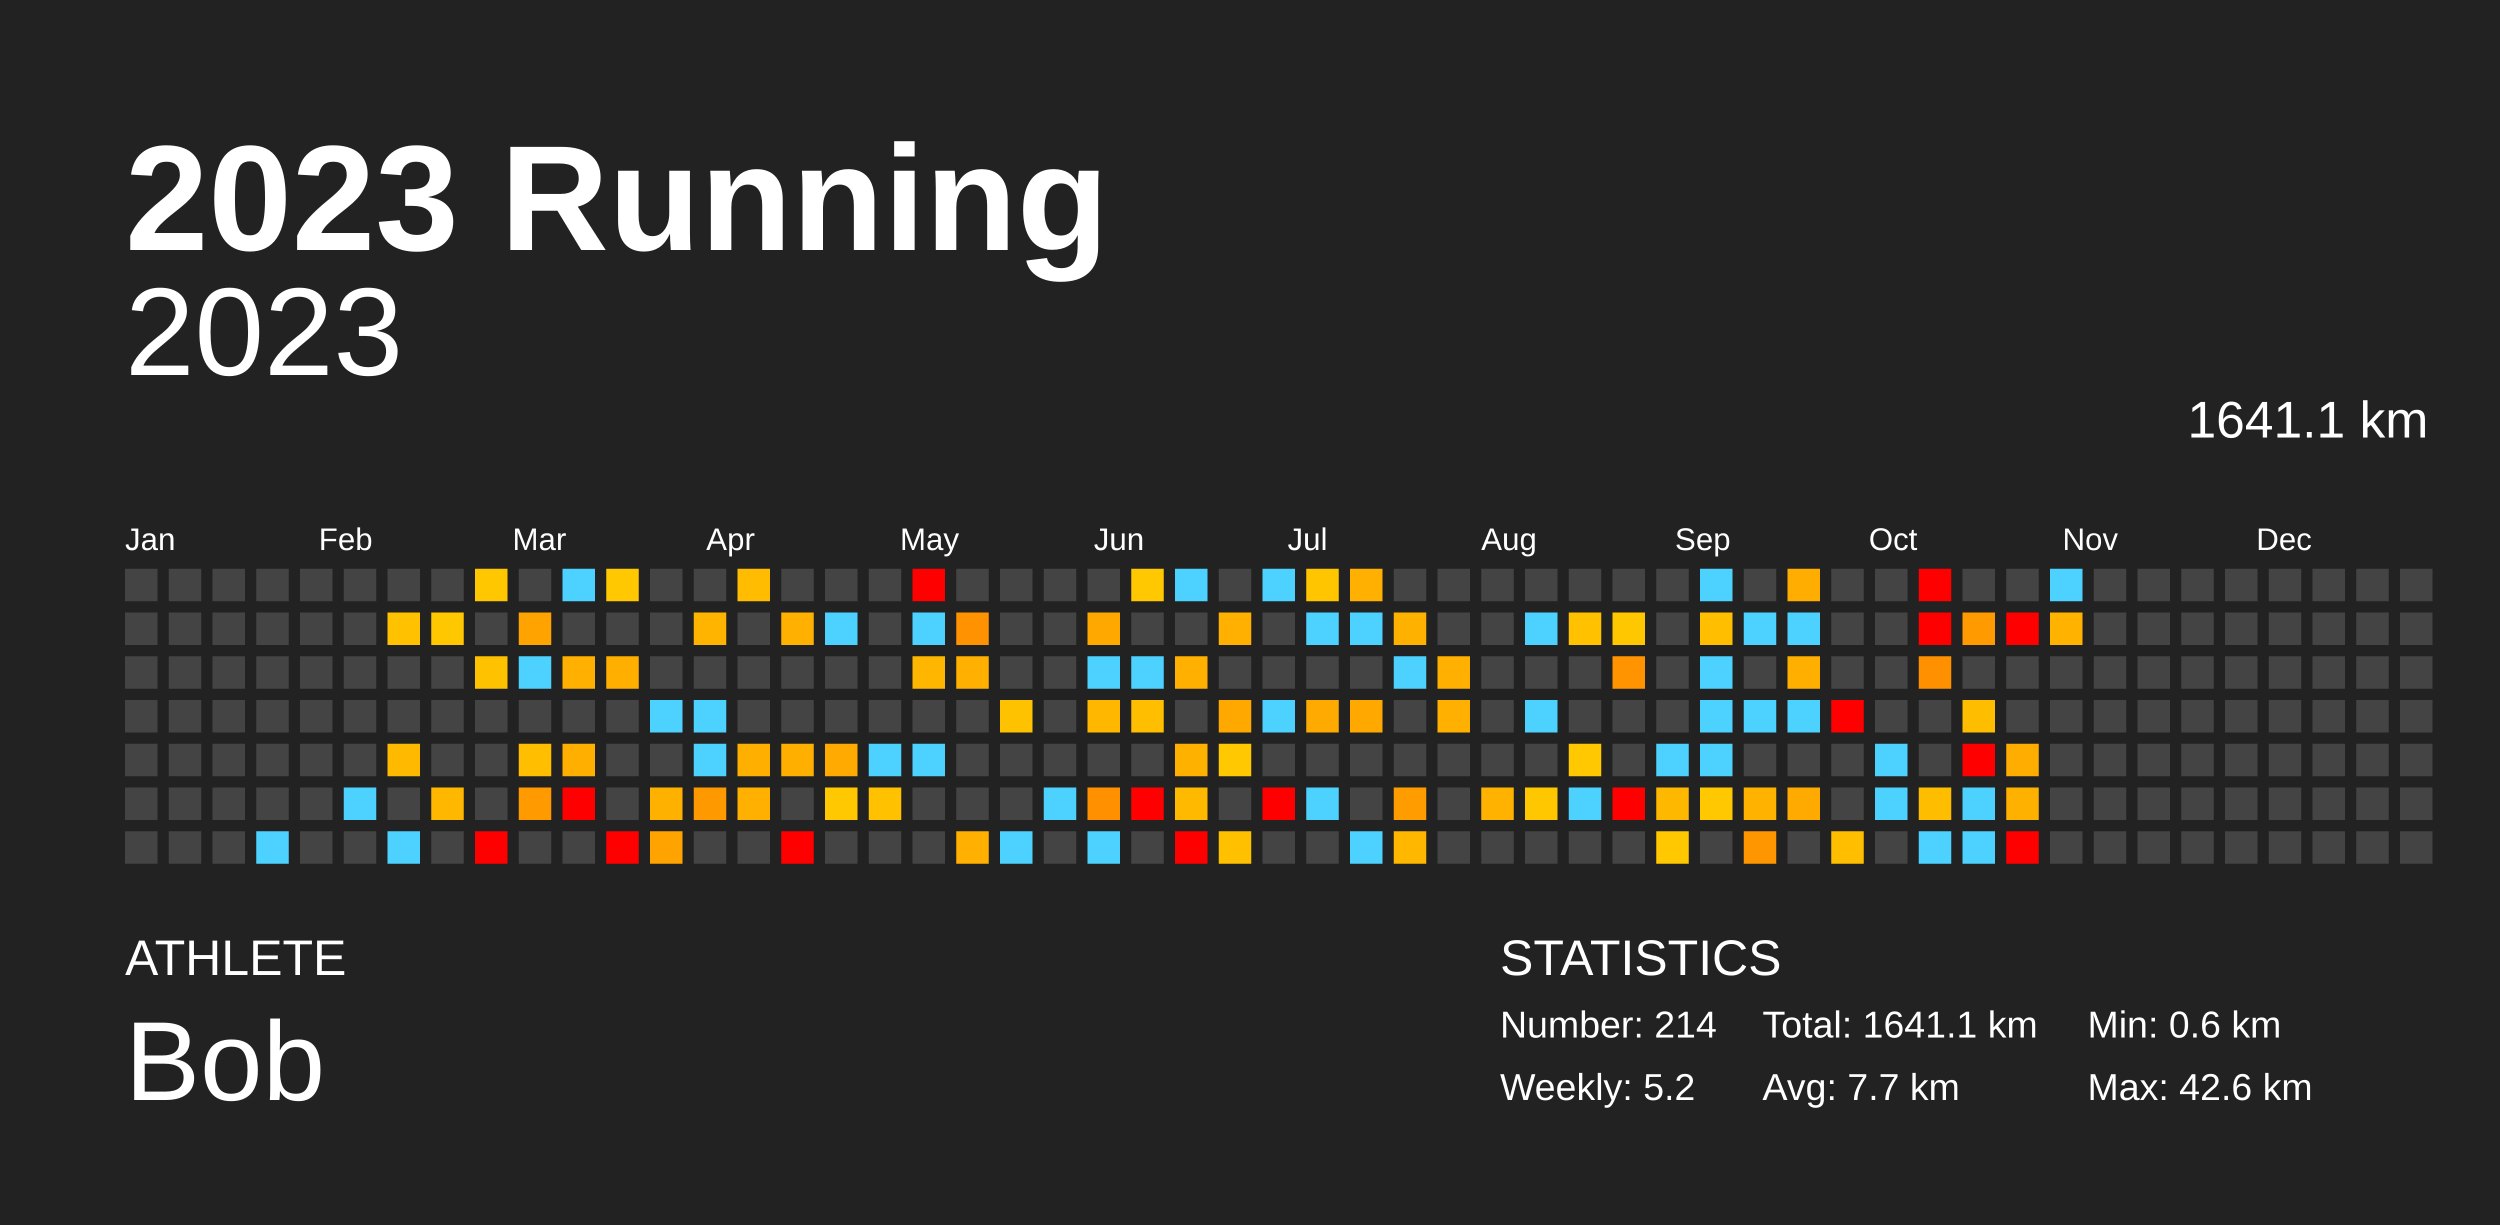
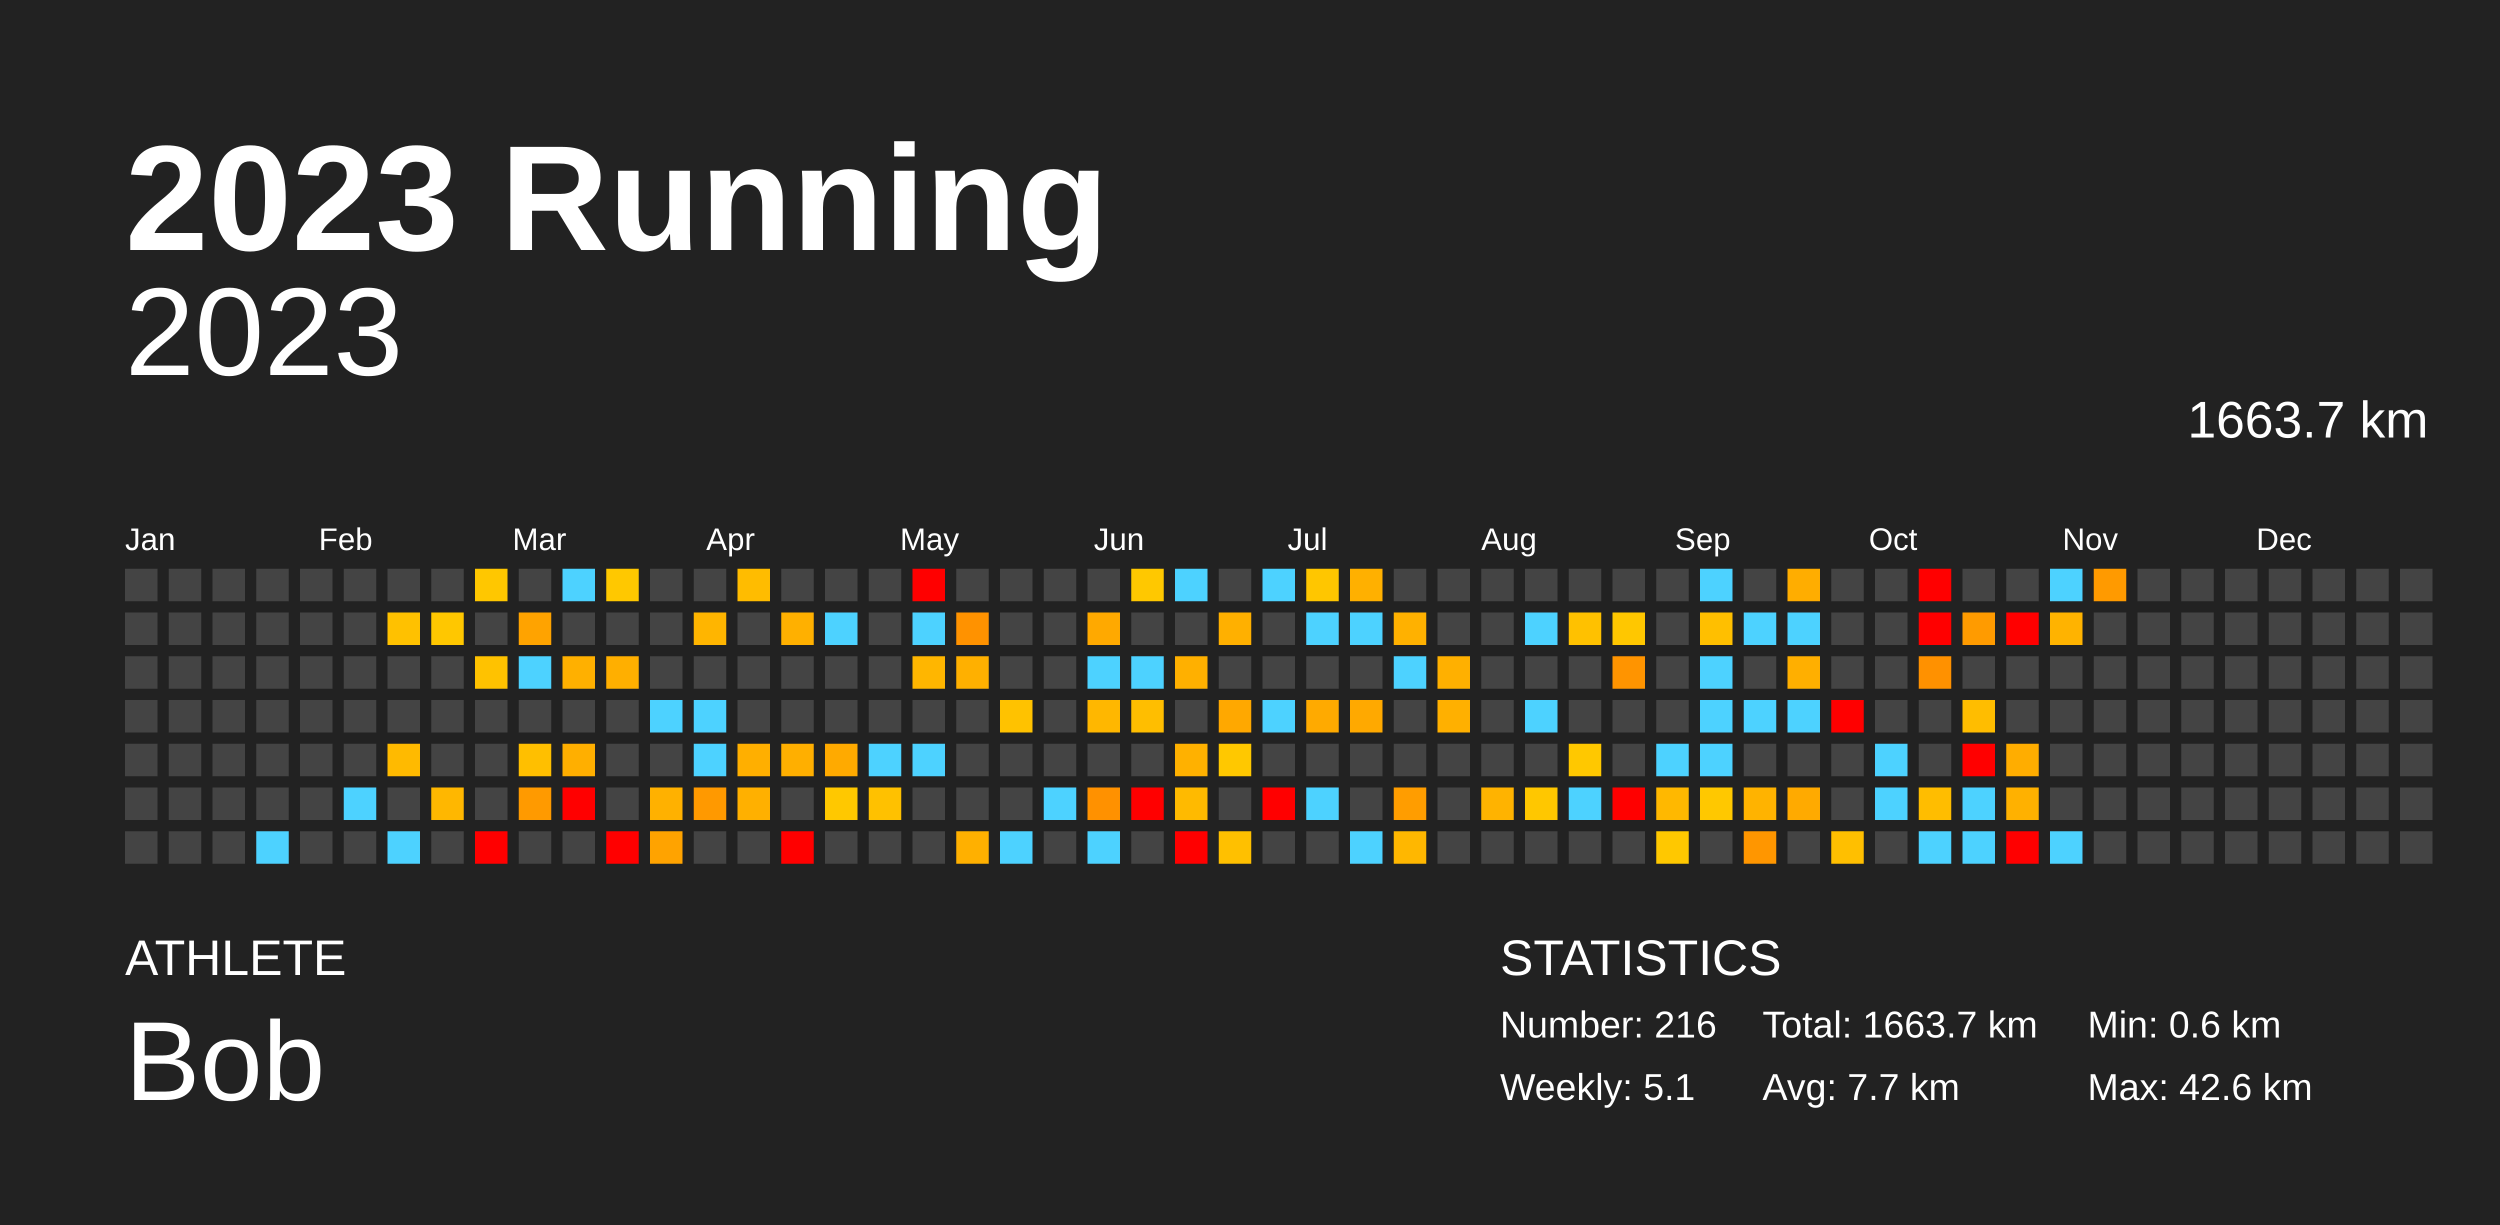
<svg xmlns="http://www.w3.org/2000/svg" baseProfile="full" height="98mm" version="1.1" viewBox="0,0,200,98" width="200mm">
  <defs />
  <rect fill="#222222" height="98" width="200" x="0" y="0" />
  <text fill="#FFFFFF" style="font-size:12px; font-family:Arial; font-weight:bold;" x="10" y="20">2023 Running</text>
  <text fill="#FFFFFF" style="font-size:4px; font-family:Arial" x="10" y="78">ATHLETE</text>
  <text fill="#FFFFFF" style="font-size:9px; font-family:Arial" x="10" y="88">Bob</text>
  <text fill="#FFFFFF" style="font-size:4px; font-family:Arial" x="120" y="78">STATISTICS</text>
-   <text fill="#FFFFFF" style="font-size:3px; font-family:Arial" x="120" y="83">Number: 214</text>
-   <text fill="#FFFFFF" style="font-size:3px; font-family:Arial" x="120" y="88">Weekly: 5.2</text>
-   <text fill="#FFFFFF" style="font-size:3px; font-family:Arial" x="141" y="83">Total: 1641.1 km</text>
+   <text fill="#FFFFFF" style="font-size:3px; font-family:Arial" x="120" y="83">Number: 216</text>
+   <text fill="#FFFFFF" style="font-size:3px; font-family:Arial" x="120" y="88">Weekly: 5.1</text>
+   <text fill="#FFFFFF" style="font-size:3px; font-family:Arial" x="141" y="83">Total: 1663.7 km</text>
  <text fill="#FFFFFF" style="font-size:3px; font-family:Arial" x="141" y="88">Avg: 7.7 km</text>
  <text fill="#FFFFFF" style="font-size:3px; font-family:Arial" x="167" y="83">Min: 0.6 km</text>
  <text fill="#FFFFFF" style="font-size:3px; font-family:Arial" x="167" y="88">Max: 42.6 km</text>
  <text alignment-baseline="hanging" fill="#FFFFFF" style="font-size:10.0px; font-family:Arial;" x="10" y="30">2023</text>
-   <text alignment-baseline="hanging" fill="#FFFFFF" style="font-size:4.125px; font-family:Arial;" x="175" y="35">1641.1 km</text>
+   <text alignment-baseline="hanging" fill="#FFFFFF" style="font-size:4.125px; font-family:Arial;" x="175" y="35">1663.7 km</text>
  <text fill="#FFFFFF" style="font-size:2.5px; font-family:Arial" x="10.0" y="44">Jan</text>
  <text fill="#FFFFFF" style="font-size:2.5px; font-family:Arial" x="25.5" y="44">Feb</text>
  <text fill="#FFFFFF" style="font-size:2.5px; font-family:Arial" x="41.0" y="44">Mar</text>
  <text fill="#FFFFFF" style="font-size:2.5px; font-family:Arial" x="56.5" y="44">Apr</text>
  <text fill="#FFFFFF" style="font-size:2.5px; font-family:Arial" x="72.0" y="44">May</text>
  <text fill="#FFFFFF" style="font-size:2.5px; font-family:Arial" x="87.5" y="44">Jun</text>
  <text fill="#FFFFFF" style="font-size:2.5px; font-family:Arial" x="103.0" y="44">Jul</text>
  <text fill="#FFFFFF" style="font-size:2.5px; font-family:Arial" x="118.5" y="44">Aug</text>
  <text fill="#FFFFFF" style="font-size:2.5px; font-family:Arial" x="134.0" y="44">Sep</text>
  <text fill="#FFFFFF" style="font-size:2.5px; font-family:Arial" x="149.5" y="44">Oct</text>
  <text fill="#FFFFFF" style="font-size:2.5px; font-family:Arial" x="165.0" y="44">Nov</text>
  <text fill="#FFFFFF" style="font-size:2.5px; font-family:Arial" x="180.5" y="44">Dec</text>
  <rect fill="#444444" height="2.6" width="2.6" x="10.0" y="45.5" />
  <rect fill="#444444" height="2.6" width="2.6" x="10.0" y="49.0" />
  <rect fill="#444444" height="2.6" width="2.6" x="10.0" y="52.5" />
  <rect fill="#444444" height="2.6" width="2.6" x="10.0" y="56.0" />
  <rect fill="#444444" height="2.6" width="2.6" x="10.0" y="59.5" />
  <rect fill="#444444" height="2.6" width="2.6" x="10.0" y="63.0" />
  <rect fill="#444444" height="2.6" width="2.6" x="10.0" y="66.5" />
  <rect fill="#444444" height="2.6" width="2.6" x="13.5" y="45.5" />
  <rect fill="#444444" height="2.6" width="2.6" x="13.5" y="49.0" />
  <rect fill="#444444" height="2.6" width="2.6" x="13.5" y="52.5" />
  <rect fill="#444444" height="2.6" width="2.6" x="13.5" y="56.0" />
  <rect fill="#444444" height="2.6" width="2.6" x="13.5" y="59.5" />
  <rect fill="#444444" height="2.6" width="2.6" x="13.5" y="63.0" />
  <rect fill="#444444" height="2.6" width="2.6" x="13.5" y="66.5" />
  <rect fill="#444444" height="2.6" width="2.6" x="17.0" y="45.5" />
  <rect fill="#444444" height="2.6" width="2.6" x="17.0" y="49.0" />
  <rect fill="#444444" height="2.6" width="2.6" x="17.0" y="52.5" />
  <rect fill="#444444" height="2.6" width="2.6" x="17.0" y="56.0" />
  <rect fill="#444444" height="2.6" width="2.6" x="17.0" y="59.5" />
  <rect fill="#444444" height="2.6" width="2.6" x="17.0" y="63.0" />
  <rect fill="#444444" height="2.6" width="2.6" x="17.0" y="66.5" />
  <rect fill="#444444" height="2.6" width="2.6" x="20.5" y="45.5" />
  <rect fill="#444444" height="2.6" width="2.6" x="20.5" y="49.0" />
  <rect fill="#444444" height="2.6" width="2.6" x="20.5" y="52.5" />
  <rect fill="#444444" height="2.6" width="2.6" x="20.5" y="56.0" />
  <rect fill="#444444" height="2.6" width="2.6" x="20.5" y="59.5" />
  <rect fill="#444444" height="2.6" width="2.6" x="20.5" y="63.0" />
  <rect fill="#4dd2ff" height="2.6" width="2.6" x="20.5" y="66.5" />
  <rect fill="#444444" height="2.6" width="2.6" x="24.0" y="45.5" />
  <rect fill="#444444" height="2.6" width="2.6" x="24.0" y="49.0" />
  <rect fill="#444444" height="2.6" width="2.6" x="24.0" y="52.5" />
  <rect fill="#444444" height="2.6" width="2.6" x="24.0" y="56.0" />
  <rect fill="#444444" height="2.6" width="2.6" x="24.0" y="59.5" />
  <rect fill="#444444" height="2.6" width="2.6" x="24.0" y="63.0" />
  <rect fill="#444444" height="2.6" width="2.6" x="24.0" y="66.5" />
  <rect fill="#444444" height="2.6" width="2.6" x="27.5" y="45.5" />
  <rect fill="#444444" height="2.6" width="2.6" x="27.5" y="49.0" />
  <rect fill="#444444" height="2.6" width="2.6" x="27.5" y="52.5" />
  <rect fill="#444444" height="2.6" width="2.6" x="27.5" y="56.0" />
  <rect fill="#444444" height="2.6" width="2.6" x="27.5" y="59.5" />
  <rect fill="#4dd2ff" height="2.6" width="2.6" x="27.5" y="63.0" />
  <rect fill="#444444" height="2.6" width="2.6" x="27.5" y="66.5" />
  <rect fill="#444444" height="2.6" width="2.6" x="31.0" y="45.5" />
  <rect fill="#ffc100" height="2.6" width="2.6" x="31.0" y="49.0" />
  <rect fill="#444444" height="2.6" width="2.6" x="31.0" y="52.5" />
  <rect fill="#444444" height="2.6" width="2.6" x="31.0" y="56.0" />
  <rect fill="#ffba00" height="2.6" width="2.6" x="31.0" y="59.5" />
  <rect fill="#444444" height="2.6" width="2.6" x="31.0" y="63.0" />
  <rect fill="#4dd2ff" height="2.6" width="2.6" x="31.0" y="66.5" />
  <rect fill="#444444" height="2.6" width="2.6" x="34.5" y="45.5" />
  <rect fill="#ffc700" height="2.6" width="2.6" x="34.5" y="49.0" />
  <rect fill="#444444" height="2.6" width="2.6" x="34.5" y="52.5" />
  <rect fill="#444444" height="2.6" width="2.6" x="34.5" y="56.0" />
  <rect fill="#444444" height="2.6" width="2.6" x="34.5" y="59.5" />
  <rect fill="#ffb700" height="2.6" width="2.6" x="34.5" y="63.0" />
  <rect fill="#444444" height="2.6" width="2.6" x="34.5" y="66.5" />
  <rect fill="#ffc700" height="2.6" width="2.6" x="38.0" y="45.5" />
  <rect fill="#444444" height="2.6" width="2.6" x="38.0" y="49.0" />
  <rect fill="#ffc200" height="2.6" width="2.6" x="38.0" y="52.5" />
  <rect fill="#444444" height="2.6" width="2.6" x="38.0" y="56.0" />
  <rect fill="#444444" height="2.6" width="2.6" x="38.0" y="59.5" />
  <rect fill="#444444" height="2.6" width="2.6" x="38.0" y="63.0" />
  <rect fill="red" height="2.6" width="2.6" x="38.0" y="66.5" />
  <rect fill="#444444" height="2.6" width="2.6" x="41.5" y="45.5" />
  <rect fill="#ffa300" height="2.6" width="2.6" x="41.5" y="49.0" />
  <rect fill="#4dd2ff" height="2.6" width="2.6" x="41.5" y="52.5" />
  <rect fill="#444444" height="2.6" width="2.6" x="41.5" y="56.0" />
  <rect fill="#ffbf00" height="2.6" width="2.6" x="41.5" y="59.5" />
  <rect fill="#ff9a00" height="2.6" width="2.6" x="41.5" y="63.0" />
  <rect fill="#444444" height="2.6" width="2.6" x="41.5" y="66.5" />
  <rect fill="#4dd2ff" height="2.6" width="2.6" x="45.0" y="45.5" />
  <rect fill="#444444" height="2.6" width="2.6" x="45.0" y="49.0" />
  <rect fill="#ffb000" height="2.6" width="2.6" x="45.0" y="52.5" />
  <rect fill="#444444" height="2.6" width="2.6" x="45.0" y="56.0" />
  <rect fill="#ffaf00" height="2.6" width="2.6" x="45.0" y="59.5" />
  <rect fill="red" height="2.6" width="2.6" x="45.0" y="63.0" />
  <rect fill="#444444" height="2.6" width="2.6" x="45.0" y="66.5" />
  <rect fill="#ffc800" height="2.6" width="2.6" x="48.5" y="45.5" />
  <rect fill="#444444" height="2.6" width="2.6" x="48.5" y="49.0" />
  <rect fill="#ffaf00" height="2.6" width="2.6" x="48.5" y="52.5" />
  <rect fill="#444444" height="2.6" width="2.6" x="48.5" y="56.0" />
  <rect fill="#444444" height="2.6" width="2.6" x="48.5" y="59.5" />
  <rect fill="#444444" height="2.6" width="2.6" x="48.5" y="63.0" />
  <rect fill="red" height="2.6" width="2.6" x="48.5" y="66.5" />
  <rect fill="#444444" height="2.6" width="2.6" x="52.0" y="45.5" />
  <rect fill="#444444" height="2.6" width="2.6" x="52.0" y="49.0" />
  <rect fill="#444444" height="2.6" width="2.6" x="52.0" y="52.5" />
  <rect fill="#4dd2ff" height="2.6" width="2.6" x="52.0" y="56.0" />
  <rect fill="#444444" height="2.6" width="2.6" x="52.0" y="59.5" />
  <rect fill="#ffb100" height="2.6" width="2.6" x="52.0" y="63.0" />
  <rect fill="#ffa300" height="2.6" width="2.6" x="52.0" y="66.5" />
  <rect fill="#444444" height="2.6" width="2.6" x="55.5" y="45.5" />
  <rect fill="#ffb500" height="2.6" width="2.6" x="55.5" y="49.0" />
  <rect fill="#444444" height="2.6" width="2.6" x="55.5" y="52.5" />
  <rect fill="#4dd2ff" height="2.6" width="2.6" x="55.5" y="56.0" />
  <rect fill="#4dd2ff" height="2.6" width="2.6" x="55.5" y="59.5" />
  <rect fill="#ff9900" height="2.6" width="2.6" x="55.5" y="63.0" />
  <rect fill="#444444" height="2.6" width="2.6" x="55.5" y="66.5" />
  <rect fill="#ffbc00" height="2.6" width="2.6" x="59.0" y="45.5" />
  <rect fill="#444444" height="2.6" width="2.6" x="59.0" y="49.0" />
  <rect fill="#444444" height="2.6" width="2.6" x="59.0" y="52.5" />
  <rect fill="#444444" height="2.6" width="2.6" x="59.0" y="56.0" />
  <rect fill="#ffaf00" height="2.6" width="2.6" x="59.0" y="59.5" />
  <rect fill="#ffb000" height="2.6" width="2.6" x="59.0" y="63.0" />
  <rect fill="#444444" height="2.6" width="2.6" x="59.0" y="66.5" />
  <rect fill="#444444" height="2.6" width="2.6" x="62.5" y="45.5" />
  <rect fill="#ffb000" height="2.6" width="2.6" x="62.5" y="49.0" />
  <rect fill="#444444" height="2.6" width="2.6" x="62.5" y="52.5" />
  <rect fill="#444444" height="2.6" width="2.6" x="62.5" y="56.0" />
  <rect fill="#ffaf00" height="2.6" width="2.6" x="62.5" y="59.5" />
  <rect fill="#444444" height="2.6" width="2.6" x="62.5" y="63.0" />
  <rect fill="red" height="2.6" width="2.6" x="62.5" y="66.5" />
  <rect fill="#444444" height="2.6" width="2.6" x="66.0" y="45.5" />
  <rect fill="#4dd2ff" height="2.6" width="2.6" x="66.0" y="49.0" />
  <rect fill="#444444" height="2.6" width="2.6" x="66.0" y="52.5" />
  <rect fill="#444444" height="2.6" width="2.6" x="66.0" y="56.0" />
  <rect fill="#ffaa00" height="2.6" width="2.6" x="66.0" y="59.5" />
  <rect fill="#ffc800" height="2.6" width="2.6" x="66.0" y="63.0" />
  <rect fill="#444444" height="2.6" width="2.6" x="66.0" y="66.5" />
  <rect fill="#444444" height="2.6" width="2.6" x="69.5" y="45.5" />
  <rect fill="#444444" height="2.6" width="2.6" x="69.5" y="49.0" />
  <rect fill="#444444" height="2.6" width="2.6" x="69.5" y="52.5" />
  <rect fill="#444444" height="2.6" width="2.6" x="69.5" y="56.0" />
  <rect fill="#4dd2ff" height="2.6" width="2.6" x="69.5" y="59.5" />
  <rect fill="#ffc100" height="2.6" width="2.6" x="69.5" y="63.0" />
  <rect fill="#444444" height="2.6" width="2.6" x="69.5" y="66.5" />
  <rect fill="red" height="2.6" width="2.6" x="73.0" y="45.5" />
  <rect fill="#4dd2ff" height="2.6" width="2.6" x="73.0" y="49.0" />
  <rect fill="#ffb600" height="2.6" width="2.6" x="73.0" y="52.5" />
  <rect fill="#444444" height="2.6" width="2.6" x="73.0" y="56.0" />
  <rect fill="#4dd2ff" height="2.6" width="2.6" x="73.0" y="59.5" />
  <rect fill="#444444" height="2.6" width="2.6" x="73.0" y="63.0" />
  <rect fill="#444444" height="2.6" width="2.6" x="73.0" y="66.5" />
  <rect fill="#444444" height="2.6" width="2.6" x="76.5" y="45.5" />
  <rect fill="#ff9200" height="2.6" width="2.6" x="76.5" y="49.0" />
  <rect fill="#ffb000" height="2.6" width="2.6" x="76.5" y="52.5" />
  <rect fill="#444444" height="2.6" width="2.6" x="76.5" y="56.0" />
  <rect fill="#444444" height="2.6" width="2.6" x="76.5" y="59.5" />
  <rect fill="#444444" height="2.6" width="2.6" x="76.5" y="63.0" />
  <rect fill="#ffb000" height="2.6" width="2.6" x="76.5" y="66.5" />
  <rect fill="#444444" height="2.6" width="2.6" x="80.0" y="45.5" />
  <rect fill="#444444" height="2.6" width="2.6" x="80.0" y="49.0" />
  <rect fill="#444444" height="2.6" width="2.6" x="80.0" y="52.5" />
  <rect fill="#ffc200" height="2.6" width="2.6" x="80.0" y="56.0" />
  <rect fill="#444444" height="2.6" width="2.6" x="80.0" y="59.5" />
  <rect fill="#444444" height="2.6" width="2.6" x="80.0" y="63.0" />
  <rect fill="#4dd2ff" height="2.6" width="2.6" x="80.0" y="66.5" />
  <rect fill="#444444" height="2.6" width="2.6" x="83.5" y="45.5" />
  <rect fill="#444444" height="2.6" width="2.6" x="83.5" y="49.0" />
  <rect fill="#444444" height="2.6" width="2.6" x="83.5" y="52.5" />
  <rect fill="#444444" height="2.6" width="2.6" x="83.5" y="56.0" />
  <rect fill="#444444" height="2.6" width="2.6" x="83.5" y="59.5" />
  <rect fill="#4dd2ff" height="2.6" width="2.6" x="83.5" y="63.0" />
  <rect fill="#444444" height="2.6" width="2.6" x="83.5" y="66.5" />
  <rect fill="#444444" height="2.6" width="2.6" x="87.0" y="45.5" />
  <rect fill="#ffa900" height="2.6" width="2.6" x="87.0" y="49.0" />
  <rect fill="#4dd2ff" height="2.6" width="2.6" x="87.0" y="52.5" />
  <rect fill="#ffb700" height="2.6" width="2.6" x="87.0" y="56.0" />
  <rect fill="#444444" height="2.6" width="2.6" x="87.0" y="59.5" />
  <rect fill="#ff9100" height="2.6" width="2.6" x="87.0" y="63.0" />
  <rect fill="#4dd2ff" height="2.6" width="2.6" x="87.0" y="66.5" />
  <rect fill="#ffc800" height="2.6" width="2.6" x="90.5" y="45.5" />
  <rect fill="#444444" height="2.6" width="2.6" x="90.5" y="49.0" />
  <rect fill="#4dd2ff" height="2.6" width="2.6" x="90.5" y="52.5" />
  <rect fill="#ffbe00" height="2.6" width="2.6" x="90.5" y="56.0" />
  <rect fill="#444444" height="2.6" width="2.6" x="90.5" y="59.5" />
  <rect fill="red" height="2.6" width="2.6" x="90.5" y="63.0" />
  <rect fill="#444444" height="2.6" width="2.6" x="90.5" y="66.5" />
  <rect fill="#4dd2ff" height="2.6" width="2.6" x="94.0" y="45.5" />
  <rect fill="#444444" height="2.6" width="2.6" x="94.0" y="49.0" />
  <rect fill="#ffb000" height="2.6" width="2.6" x="94.0" y="52.5" />
  <rect fill="#444444" height="2.6" width="2.6" x="94.0" y="56.0" />
  <rect fill="#ffb100" height="2.6" width="2.6" x="94.0" y="59.5" />
  <rect fill="#ffba00" height="2.6" width="2.6" x="94.0" y="63.0" />
  <rect fill="red" height="2.6" width="2.6" x="94.0" y="66.5" />
  <rect fill="#444444" height="2.6" width="2.6" x="97.5" y="45.5" />
  <rect fill="#ffb000" height="2.6" width="2.6" x="97.5" y="49.0" />
  <rect fill="#444444" height="2.6" width="2.6" x="97.5" y="52.5" />
  <rect fill="#ffa800" height="2.6" width="2.6" x="97.5" y="56.0" />
  <rect fill="#ffc800" height="2.6" width="2.6" x="97.5" y="59.5" />
  <rect fill="#444444" height="2.6" width="2.6" x="97.5" y="63.0" />
  <rect fill="#ffc000" height="2.6" width="2.6" x="97.5" y="66.5" />
  <rect fill="#4dd2ff" height="2.6" width="2.6" x="101.0" y="45.5" />
  <rect fill="#444444" height="2.6" width="2.6" x="101.0" y="49.0" />
  <rect fill="#444444" height="2.6" width="2.6" x="101.0" y="52.5" />
  <rect fill="#4dd2ff" height="2.6" width="2.6" x="101.0" y="56.0" />
  <rect fill="#444444" height="2.6" width="2.6" x="101.0" y="59.5" />
  <rect fill="red" height="2.6" width="2.6" x="101.0" y="63.0" />
  <rect fill="#444444" height="2.6" width="2.6" x="101.0" y="66.5" />
  <rect fill="#ffc600" height="2.6" width="2.6" x="104.5" y="45.5" />
  <rect fill="#4dd2ff" height="2.6" width="2.6" x="104.5" y="49.0" />
  <rect fill="#444444" height="2.6" width="2.6" x="104.5" y="52.5" />
  <rect fill="#ffaa00" height="2.6" width="2.6" x="104.5" y="56.0" />
  <rect fill="#444444" height="2.6" width="2.6" x="104.5" y="59.5" />
  <rect fill="#4dd2ff" height="2.6" width="2.6" x="104.5" y="63.0" />
  <rect fill="#444444" height="2.6" width="2.6" x="104.5" y="66.5" />
  <rect fill="#ffb000" height="2.6" width="2.6" x="108.0" y="45.5" />
  <rect fill="#4dd2ff" height="2.6" width="2.6" x="108.0" y="49.0" />
  <rect fill="#444444" height="2.6" width="2.6" x="108.0" y="52.5" />
  <rect fill="#ffa900" height="2.6" width="2.6" x="108.0" y="56.0" />
  <rect fill="#444444" height="2.6" width="2.6" x="108.0" y="59.5" />
  <rect fill="#444444" height="2.6" width="2.6" x="108.0" y="63.0" />
  <rect fill="#4dd2ff" height="2.6" width="2.6" x="108.0" y="66.5" />
  <rect fill="#444444" height="2.6" width="2.6" x="111.5" y="45.5" />
  <rect fill="#ffb100" height="2.6" width="2.6" x="111.5" y="49.0" />
  <rect fill="#4dd2ff" height="2.6" width="2.6" x="111.5" y="52.5" />
  <rect fill="#444444" height="2.6" width="2.6" x="111.5" y="56.0" />
  <rect fill="#444444" height="2.6" width="2.6" x="111.5" y="59.5" />
  <rect fill="#ff9d00" height="2.6" width="2.6" x="111.5" y="63.0" />
  <rect fill="#ffb700" height="2.6" width="2.6" x="111.5" y="66.5" />
  <rect fill="#444444" height="2.6" width="2.6" x="115.0" y="45.5" />
  <rect fill="#444444" height="2.6" width="2.6" x="115.0" y="49.0" />
  <rect fill="#ffb000" height="2.6" width="2.6" x="115.0" y="52.5" />
  <rect fill="#ffb000" height="2.6" width="2.6" x="115.0" y="56.0" />
  <rect fill="#444444" height="2.6" width="2.6" x="115.0" y="59.5" />
  <rect fill="#444444" height="2.6" width="2.6" x="115.0" y="63.0" />
  <rect fill="#444444" height="2.6" width="2.6" x="115.0" y="66.5" />
  <rect fill="#444444" height="2.6" width="2.6" x="118.5" y="45.5" />
  <rect fill="#444444" height="2.6" width="2.6" x="118.5" y="49.0" />
  <rect fill="#444444" height="2.6" width="2.6" x="118.5" y="52.5" />
  <rect fill="#444444" height="2.6" width="2.6" x="118.5" y="56.0" />
  <rect fill="#444444" height="2.6" width="2.6" x="118.5" y="59.5" />
  <rect fill="#ffb300" height="2.6" width="2.6" x="118.5" y="63.0" />
  <rect fill="#444444" height="2.6" width="2.6" x="118.5" y="66.5" />
  <rect fill="#444444" height="2.6" width="2.6" x="122.0" y="45.5" />
  <rect fill="#4dd2ff" height="2.6" width="2.6" x="122.0" y="49.0" />
  <rect fill="#444444" height="2.6" width="2.6" x="122.0" y="52.5" />
  <rect fill="#4dd2ff" height="2.6" width="2.6" x="122.0" y="56.0" />
  <rect fill="#444444" height="2.6" width="2.6" x="122.0" y="59.5" />
  <rect fill="#ffc700" height="2.6" width="2.6" x="122.0" y="63.0" />
  <rect fill="#444444" height="2.6" width="2.6" x="122.0" y="66.5" />
  <rect fill="#444444" height="2.6" width="2.6" x="125.5" y="45.5" />
  <rect fill="#ffc100" height="2.6" width="2.6" x="125.5" y="49.0" />
  <rect fill="#444444" height="2.6" width="2.6" x="125.5" y="52.5" />
  <rect fill="#444444" height="2.6" width="2.6" x="125.5" y="56.0" />
  <rect fill="#ffc800" height="2.6" width="2.6" x="125.5" y="59.5" />
  <rect fill="#4dd2ff" height="2.6" width="2.6" x="125.5" y="63.0" />
  <rect fill="#444444" height="2.6" width="2.6" x="125.5" y="66.5" />
  <rect fill="#444444" height="2.6" width="2.6" x="129.0" y="45.5" />
  <rect fill="#ffc700" height="2.6" width="2.6" x="129.0" y="49.0" />
  <rect fill="#ff9400" height="2.6" width="2.6" x="129.0" y="52.5" />
  <rect fill="#444444" height="2.6" width="2.6" x="129.0" y="56.0" />
  <rect fill="#444444" height="2.6" width="2.6" x="129.0" y="59.5" />
  <rect fill="red" height="2.6" width="2.6" x="129.0" y="63.0" />
  <rect fill="#444444" height="2.6" width="2.6" x="129.0" y="66.5" />
  <rect fill="#444444" height="2.6" width="2.6" x="132.5" y="45.5" />
  <rect fill="#444444" height="2.6" width="2.6" x="132.5" y="49.0" />
  <rect fill="#444444" height="2.6" width="2.6" x="132.5" y="52.5" />
  <rect fill="#444444" height="2.6" width="2.6" x="132.5" y="56.0" />
  <rect fill="#4dd2ff" height="2.6" width="2.6" x="132.5" y="59.5" />
  <rect fill="#ffb800" height="2.6" width="2.6" x="132.5" y="63.0" />
  <rect fill="#ffc800" height="2.6" width="2.6" x="132.5" y="66.5" />
  <rect fill="#4dd2ff" height="2.6" width="2.6" x="136.0" y="45.5" />
  <rect fill="#ffbf00" height="2.6" width="2.6" x="136.0" y="49.0" />
  <rect fill="#4dd2ff" height="2.6" width="2.6" x="136.0" y="52.5" />
  <rect fill="#4dd2ff" height="2.6" width="2.6" x="136.0" y="56.0" />
  <rect fill="#4dd2ff" height="2.6" width="2.6" x="136.0" y="59.5" />
  <rect fill="#ffc800" height="2.6" width="2.6" x="136.0" y="63.0" />
  <rect fill="#444444" height="2.6" width="2.6" x="136.0" y="66.5" />
  <rect fill="#444444" height="2.6" width="2.6" x="139.5" y="45.5" />
  <rect fill="#4dd2ff" height="2.6" width="2.6" x="139.5" y="49.0" />
  <rect fill="#444444" height="2.6" width="2.6" x="139.5" y="52.5" />
  <rect fill="#4dd2ff" height="2.6" width="2.6" x="139.5" y="56.0" />
  <rect fill="#444444" height="2.6" width="2.6" x="139.5" y="59.5" />
  <rect fill="#ffb300" height="2.6" width="2.6" x="139.5" y="63.0" />
  <rect fill="#ff9600" height="2.6" width="2.6" x="139.5" y="66.5" />
  <rect fill="#ffad00" height="2.6" width="2.6" x="143.0" y="45.5" />
  <rect fill="#4dd2ff" height="2.6" width="2.6" x="143.0" y="49.0" />
  <rect fill="#ffaf00" height="2.6" width="2.6" x="143.0" y="52.5" />
  <rect fill="#4dd2ff" height="2.6" width="2.6" x="143.0" y="56.0" />
  <rect fill="#444444" height="2.6" width="2.6" x="143.0" y="59.5" />
  <rect fill="#ffaa00" height="2.6" width="2.6" x="143.0" y="63.0" />
  <rect fill="#444444" height="2.6" width="2.6" x="143.0" y="66.5" />
  <rect fill="#444444" height="2.6" width="2.6" x="146.5" y="45.5" />
  <rect fill="#444444" height="2.6" width="2.6" x="146.5" y="49.0" />
  <rect fill="#444444" height="2.6" width="2.6" x="146.5" y="52.5" />
  <rect fill="red" height="2.6" width="2.6" x="146.5" y="56.0" />
  <rect fill="#444444" height="2.6" width="2.6" x="146.5" y="59.5" />
  <rect fill="#444444" height="2.6" width="2.6" x="146.5" y="63.0" />
  <rect fill="#ffbf00" height="2.6" width="2.6" x="146.5" y="66.5" />
  <rect fill="#444444" height="2.6" width="2.6" x="150.0" y="45.5" />
  <rect fill="#444444" height="2.6" width="2.6" x="150.0" y="49.0" />
  <rect fill="#444444" height="2.6" width="2.6" x="150.0" y="52.5" />
  <rect fill="#444444" height="2.6" width="2.6" x="150.0" y="56.0" />
  <rect fill="#4dd2ff" height="2.6" width="2.6" x="150.0" y="59.5" />
  <rect fill="#4dd2ff" height="2.6" width="2.6" x="150.0" y="63.0" />
  <rect fill="#444444" height="2.6" width="2.6" x="150.0" y="66.5" />
  <rect fill="red" height="2.6" width="2.6" x="153.5" y="45.5" />
  <rect fill="red" height="2.6" width="2.6" x="153.5" y="49.0" />
  <rect fill="#ff9100" height="2.6" width="2.6" x="153.5" y="52.5" />
  <rect fill="#444444" height="2.6" width="2.6" x="153.5" y="56.0" />
  <rect fill="#444444" height="2.6" width="2.6" x="153.5" y="59.5" />
  <rect fill="#ffbd00" height="2.6" width="2.6" x="153.5" y="63.0" />
  <rect fill="#4dd2ff" height="2.6" width="2.6" x="153.5" y="66.5" />
  <rect fill="#444444" height="2.6" width="2.6" x="157.0" y="45.5" />
  <rect fill="#ff9b00" height="2.6" width="2.6" x="157.0" y="49.0" />
  <rect fill="#444444" height="2.6" width="2.6" x="157.0" y="52.5" />
  <rect fill="#ffbd00" height="2.6" width="2.6" x="157.0" y="56.0" />
  <rect fill="red" height="2.6" width="2.6" x="157.0" y="59.5" />
  <rect fill="#4dd2ff" height="2.6" width="2.6" x="157.0" y="63.0" />
  <rect fill="#4dd2ff" height="2.6" width="2.6" x="157.0" y="66.5" />
  <rect fill="#444444" height="2.6" width="2.6" x="160.5" y="45.5" />
  <rect fill="red" height="2.6" width="2.6" x="160.5" y="49.0" />
  <rect fill="#444444" height="2.6" width="2.6" x="160.5" y="52.5" />
  <rect fill="#444444" height="2.6" width="2.6" x="160.5" y="56.0" />
  <rect fill="#ffad00" height="2.6" width="2.6" x="160.5" y="59.5" />
  <rect fill="#ffb100" height="2.6" width="2.6" x="160.5" y="63.0" />
  <rect fill="red" height="2.6" width="2.6" x="160.5" y="66.5" />
  <rect fill="#4dd2ff" height="2.6" width="2.6" x="164.0" y="45.5" />
  <rect fill="#ffb300" height="2.6" width="2.6" x="164.0" y="49.0" />
  <rect fill="#444444" height="2.6" width="2.6" x="164.0" y="52.5" />
  <rect fill="#444444" height="2.6" width="2.6" x="164.0" y="56.0" />
  <rect fill="#444444" height="2.6" width="2.6" x="164.0" y="59.5" />
  <rect fill="#444444" height="2.6" width="2.6" x="164.0" y="63.0" />
-   <rect fill="#444444" height="2.6" width="2.6" x="164.0" y="66.5" />
-   <rect fill="#444444" height="2.6" width="2.6" x="167.5" y="45.5" />
+   <rect fill="#4dd2ff" height="2.6" width="2.6" x="164.0" y="66.5" />
+   <rect fill="#ff9a00" height="2.6" width="2.6" x="167.5" y="45.5" />
  <rect fill="#444444" height="2.6" width="2.6" x="167.5" y="49.0" />
  <rect fill="#444444" height="2.6" width="2.6" x="167.5" y="52.5" />
  <rect fill="#444444" height="2.6" width="2.6" x="167.5" y="56.0" />
  <rect fill="#444444" height="2.6" width="2.6" x="167.5" y="59.5" />
  <rect fill="#444444" height="2.6" width="2.6" x="167.5" y="63.0" />
  <rect fill="#444444" height="2.6" width="2.6" x="167.5" y="66.5" />
  <rect fill="#444444" height="2.6" width="2.6" x="171.0" y="45.5" />
  <rect fill="#444444" height="2.6" width="2.6" x="171.0" y="49.0" />
  <rect fill="#444444" height="2.6" width="2.6" x="171.0" y="52.5" />
  <rect fill="#444444" height="2.6" width="2.6" x="171.0" y="56.0" />
  <rect fill="#444444" height="2.6" width="2.6" x="171.0" y="59.5" />
  <rect fill="#444444" height="2.6" width="2.6" x="171.0" y="63.0" />
  <rect fill="#444444" height="2.6" width="2.6" x="171.0" y="66.5" />
  <rect fill="#444444" height="2.6" width="2.6" x="174.5" y="45.5" />
  <rect fill="#444444" height="2.6" width="2.6" x="174.5" y="49.0" />
  <rect fill="#444444" height="2.6" width="2.6" x="174.5" y="52.5" />
  <rect fill="#444444" height="2.6" width="2.6" x="174.5" y="56.0" />
  <rect fill="#444444" height="2.6" width="2.6" x="174.5" y="59.5" />
  <rect fill="#444444" height="2.6" width="2.6" x="174.5" y="63.0" />
  <rect fill="#444444" height="2.6" width="2.6" x="174.5" y="66.5" />
  <rect fill="#444444" height="2.6" width="2.6" x="178.0" y="45.5" />
  <rect fill="#444444" height="2.6" width="2.6" x="178.0" y="49.0" />
  <rect fill="#444444" height="2.6" width="2.6" x="178.0" y="52.5" />
  <rect fill="#444444" height="2.6" width="2.6" x="178.0" y="56.0" />
  <rect fill="#444444" height="2.6" width="2.6" x="178.0" y="59.5" />
  <rect fill="#444444" height="2.6" width="2.6" x="178.0" y="63.0" />
  <rect fill="#444444" height="2.6" width="2.6" x="178.0" y="66.5" />
  <rect fill="#444444" height="2.6" width="2.6" x="181.5" y="45.5" />
  <rect fill="#444444" height="2.6" width="2.6" x="181.5" y="49.0" />
  <rect fill="#444444" height="2.6" width="2.6" x="181.5" y="52.5" />
  <rect fill="#444444" height="2.6" width="2.6" x="181.5" y="56.0" />
  <rect fill="#444444" height="2.6" width="2.6" x="181.5" y="59.5" />
  <rect fill="#444444" height="2.6" width="2.6" x="181.5" y="63.0" />
  <rect fill="#444444" height="2.6" width="2.6" x="181.5" y="66.5" />
  <rect fill="#444444" height="2.6" width="2.6" x="185.0" y="45.5" />
  <rect fill="#444444" height="2.6" width="2.6" x="185.0" y="49.0" />
  <rect fill="#444444" height="2.6" width="2.6" x="185.0" y="52.5" />
  <rect fill="#444444" height="2.6" width="2.6" x="185.0" y="56.0" />
  <rect fill="#444444" height="2.6" width="2.6" x="185.0" y="59.5" />
  <rect fill="#444444" height="2.6" width="2.6" x="185.0" y="63.0" />
  <rect fill="#444444" height="2.6" width="2.6" x="185.0" y="66.5" />
  <rect fill="#444444" height="2.6" width="2.6" x="188.5" y="45.5" />
  <rect fill="#444444" height="2.6" width="2.6" x="188.5" y="49.0" />
  <rect fill="#444444" height="2.6" width="2.6" x="188.5" y="52.5" />
  <rect fill="#444444" height="2.6" width="2.6" x="188.5" y="56.0" />
  <rect fill="#444444" height="2.6" width="2.6" x="188.5" y="59.5" />
  <rect fill="#444444" height="2.6" width="2.6" x="188.5" y="63.0" />
  <rect fill="#444444" height="2.6" width="2.6" x="188.5" y="66.5" />
  <rect fill="#444444" height="2.6" width="2.6" x="192.0" y="45.5" />
  <rect fill="#444444" height="2.6" width="2.6" x="192.0" y="49.0" />
  <rect fill="#444444" height="2.6" width="2.6" x="192.0" y="52.5" />
  <rect fill="#444444" height="2.6" width="2.6" x="192.0" y="56.0" />
  <rect fill="#444444" height="2.6" width="2.6" x="192.0" y="59.5" />
  <rect fill="#444444" height="2.6" width="2.6" x="192.0" y="63.0" />
  <rect fill="#444444" height="2.6" width="2.6" x="192.0" y="66.5" />
</svg>
